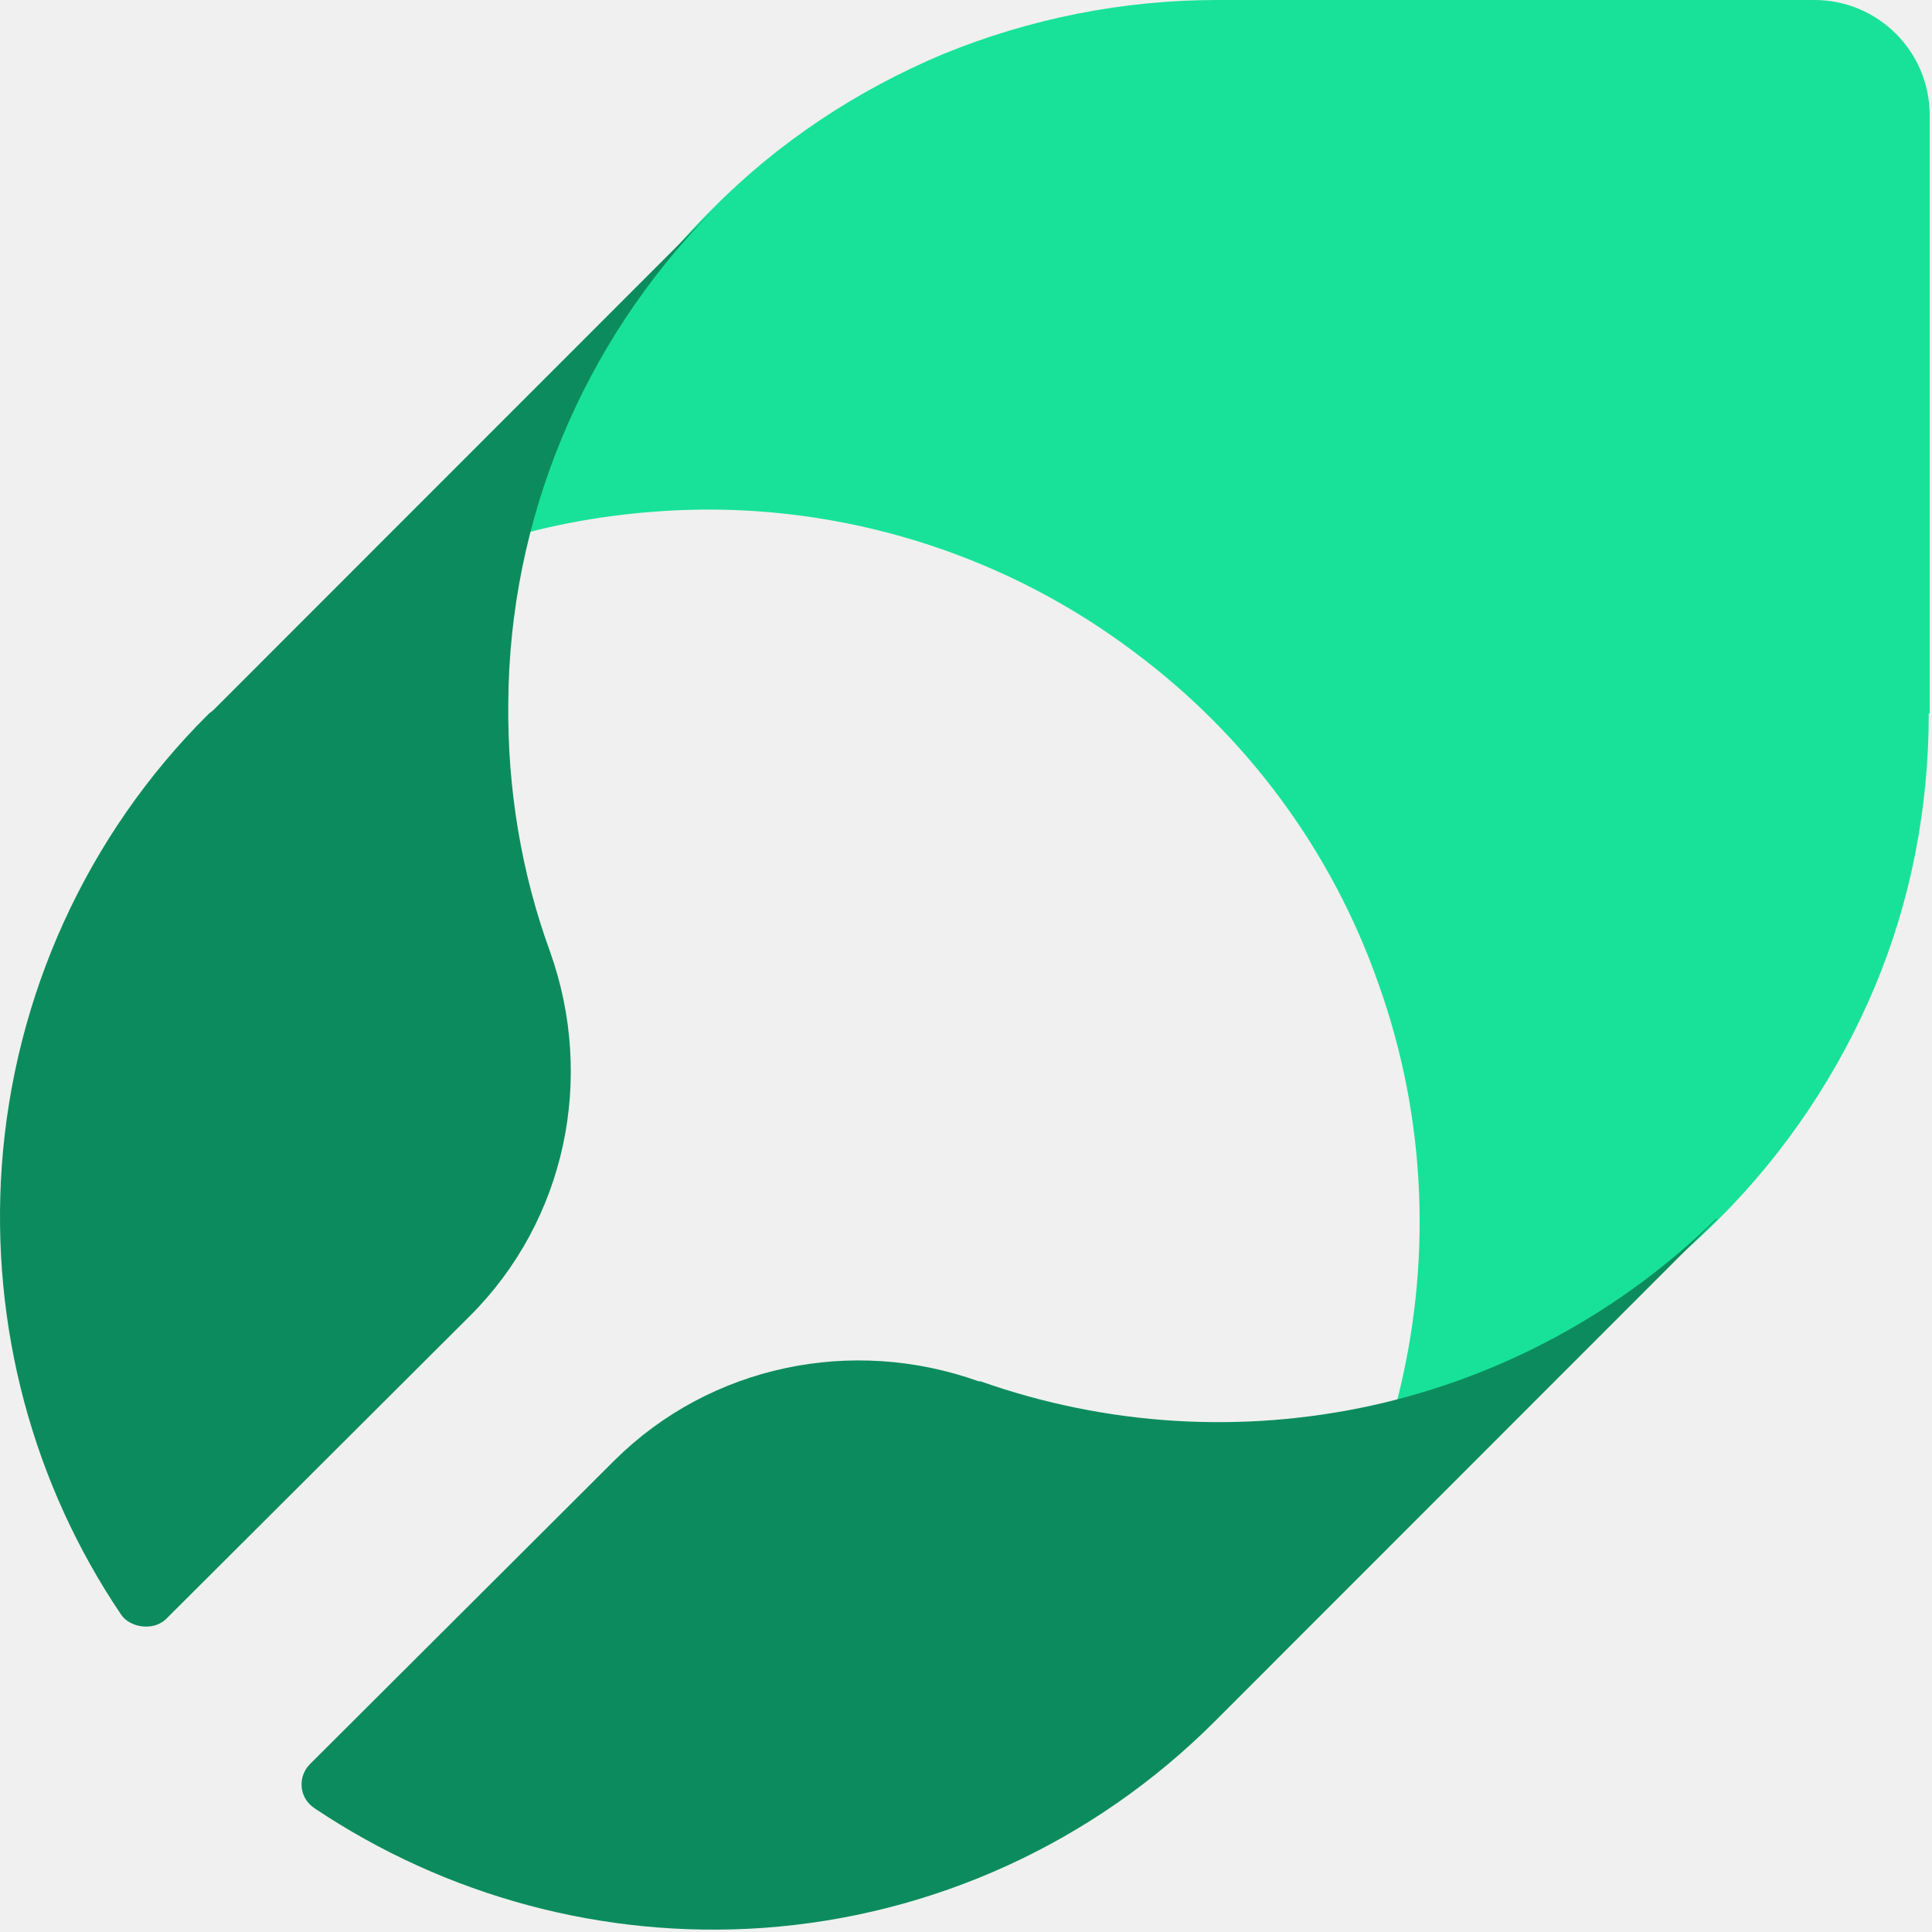
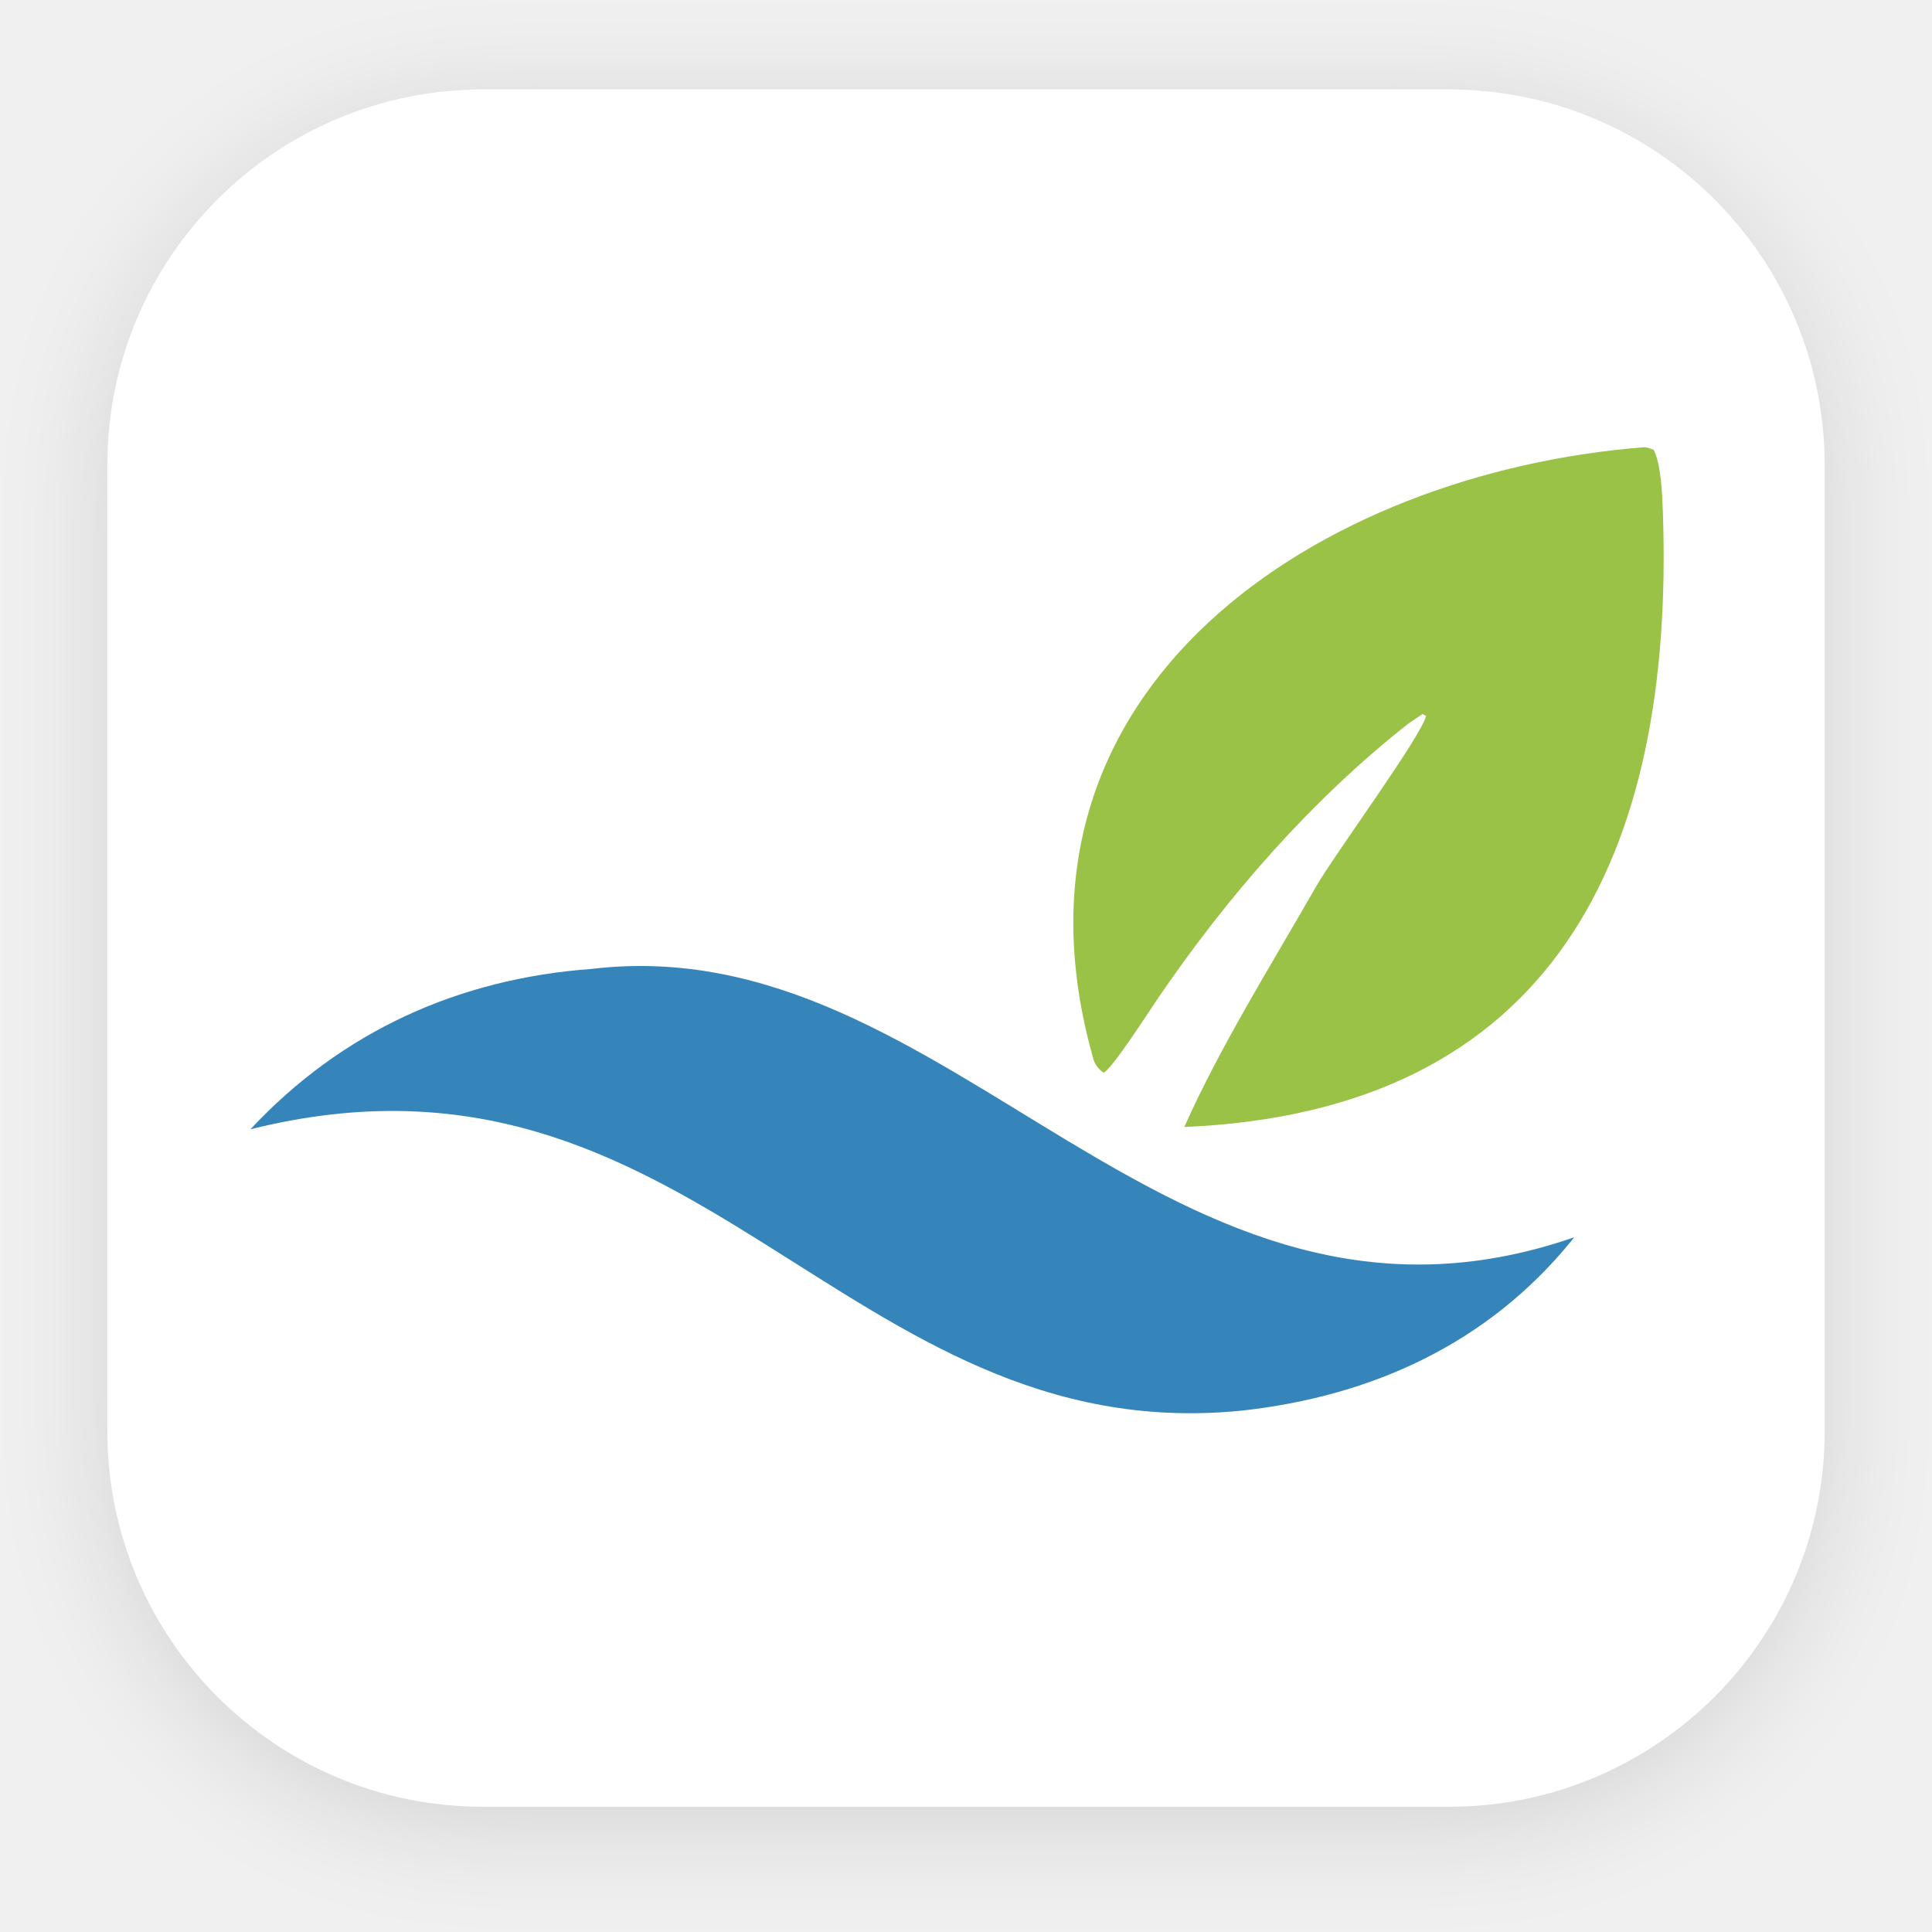
- <svg xmlns="http://www.w3.org/2000/svg" width="502" height="502" viewBox="0 0 502 502" fill="none">
-   <path d="M501.402 185.33V29.962C501.402 13.29 487.876 0 471.453 0H316.156C291.763 0 267.611 4.832 245.15 14.014C222.689 23.438 202.16 36.969 185.012 54.367L183.804 55.575C161.101 78.53 144.92 107.042 136.708 138.454C151.441 134.588 166.656 132.655 181.871 132.413C222.447 131.93 262.298 144.978 294.661 169.383C323.885 191.13 346.104 221.092 358.18 255.645C370.739 290.681 372.188 328.859 362.769 364.862C393.925 356.647 422.666 340.457 445.611 317.744L446.818 316.536C463.966 299.38 477.732 278.841 487.151 256.37C496.571 233.898 501.16 209.735 501.16 185.33H501.402Z" fill="#18E299" />
-   <path d="M132.071 182.706C132.312 135.044 151.32 89.307 184.764 55.125L55.557 184.391C55.076 184.873 54.594 185.113 54.113 185.595C22.593 216.888 3.586 258.774 0.458 303.066C-2.43 344.47 8.397 385.392 31.496 419.575C33.699 422.835 39.677 423.907 43.046 420.778L122.206 341.822C146.989 317.028 154.689 280.198 142.899 247.219C135.44 226.758 131.831 204.852 132.071 182.706Z" fill="#0C8C5E" />
-   <path d="M446.067 316.547C421.284 340.86 390.245 357.71 356.56 365.172C322.634 372.635 287.506 370.468 254.783 358.914C254.783 358.914 254.542 358.914 254.301 358.914C221.338 347.118 184.525 354.821 159.742 379.375L80.581 458.331C77.212 461.701 77.694 467.238 81.784 469.885C115.95 492.754 156.855 503.827 198.24 500.938C242.512 497.809 284.137 478.792 315.656 447.258L316.859 446.054L446.067 316.788V316.547Z" fill="#0C8C5E" />
+ <svg xmlns="http://www.w3.org/2000/svg" width="108" height="108" viewBox="0 0 108 108" fill="none">
+   <g filter="url(#filter0_d_112_58)">
+     <rect x="6" y="5" width="96" height="96" rx="21" fill="white" />
+     <path d="M91.894 25.002C92.06 24.986 92.278 25.087 92.442 25.147C92.857 25.95 92.921 27.651 92.954 28.581C93.639 47.87 86.787 62.12 66.203 63C68.197 58.512 71.136 53.82 73.557 49.58C74.574 47.8 79.432 41.201 79.719 40.021L79.52 39.915L78.743 40.438C73.291 44.727 68.604 50.115 64.691 55.863C64.228 56.542 62.162 59.766 61.693 59.963C61.436 59.791 61.216 59.529 61.129 59.224C55.153 38.299 73.999 26.397 91.894 25.002Z" fill="#99C246" />
+     <path d="M33.075 54.163C53.261 51.752 65.253 77.033 88 69.165C87.953 69.225 87.906 69.285 87.858 69.344C83.179 75.106 76.692 78.059 69.394 78.857C47.164 81.066 38.855 56.92 14 63.127C19.106 57.657 25.634 54.705 33.075 54.163Z" fill="#3585BA" />
+   </g>
+   <defs>
+     <filter id="filter0_d_112_58" x="0" y="0" width="108" height="108" filterUnits="userSpaceOnUse" color-interpolation-filters="sRGB">
+       <feFlood flood-opacity="0" result="BackgroundImageFix" />
+       <feColorMatrix in="SourceAlpha" type="matrix" values="0 0 0 0 0 0 0 0 0 0 0 0 0 0 0 0 0 0 127 0" result="hardAlpha" />
+       <feOffset dy="1" />
+       <feGaussianBlur stdDeviation="3" />
+       <feColorMatrix type="matrix" values="0 0 0 0 0 0 0 0 0 0 0 0 0 0 0 0 0 0 0.12 0" />
+       <feBlend mode="normal" in2="BackgroundImageFix" result="effect1_dropShadow_112_58" />
+       <feBlend mode="normal" in="SourceGraphic" in2="effect1_dropShadow_112_58" result="shape" />
+     </filter>
+   </defs>
</svg>
